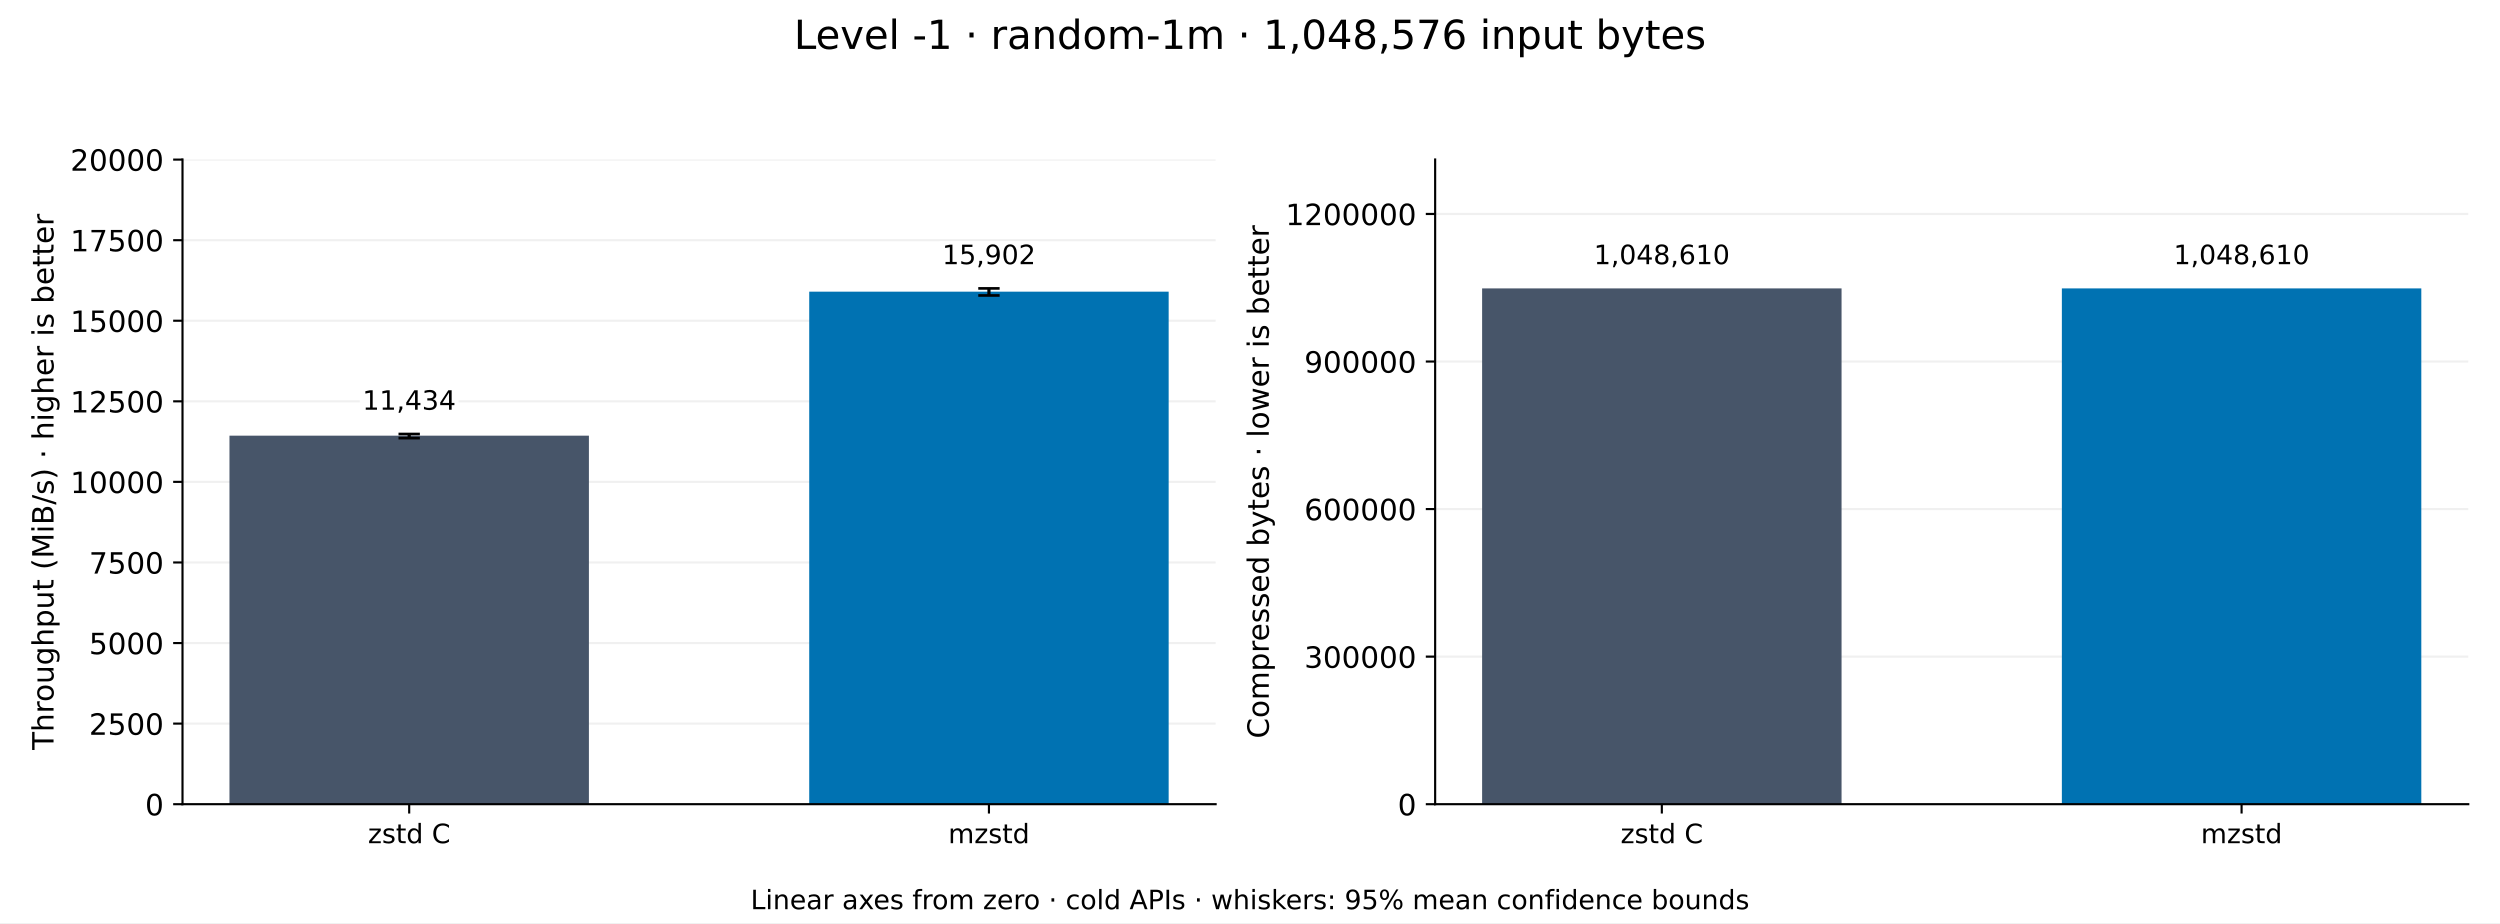
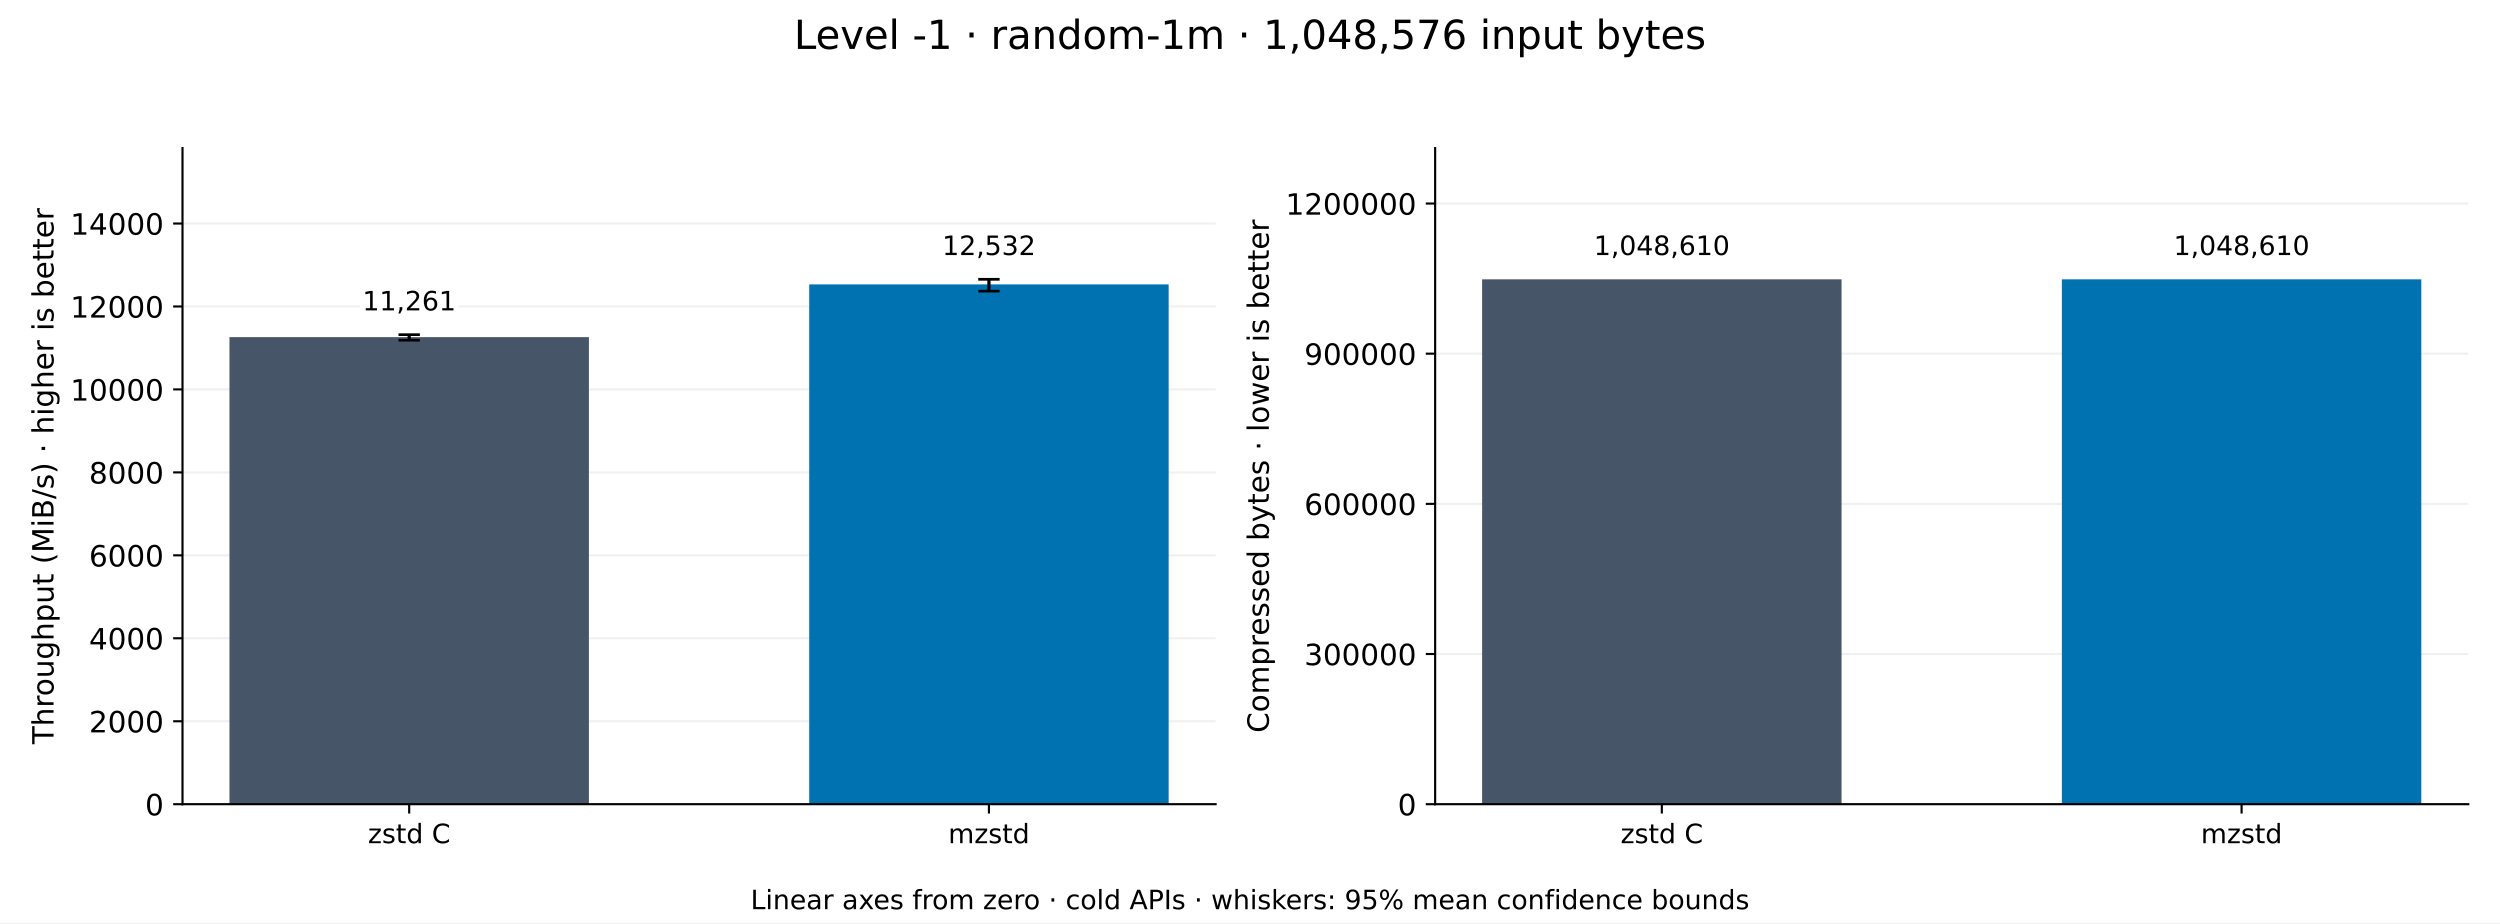
<svg xmlns="http://www.w3.org/2000/svg" xmlns:xlink="http://www.w3.org/1999/xlink" width="936pt" height="345.6pt" viewBox="0 0 936 345.6" version="1.1">
  <defs>
    <style type="text/css">*{stroke-linejoin: round; stroke-linecap: butt}</style>
  </defs>
  <g id="figure_1">
    <g id="patch_1">
      <path d="M 0 345.6 L 936 345.6 L 936 0 L 0 0 z " style="fill: #ffffff" />
    </g>
    <g id="axes_1">
      <g id="patch_2">
-         <path d="M 68.33 301.088 L 455.13 301.088 L 455.13 59.712 L 68.33 59.712 z " style="fill: #ffffff" />
+         <path d="M 68.33 301.088 L 455.13 301.088 L 455.13 55.44 L 68.33 55.44 z " style="fill: #ffffff" />
      </g>
      <g id="matplotlib.axis_1">
        <g id="xtick_1">
          <g id="line2d_1">
            <defs>
              <path id="mcbfd24ea1b" d="M 0 0 L 0 3.5 " style="stroke: #000000; stroke-width: 0.8" />
            </defs>
            <g>
              <use xlink:href="#mcbfd24ea1b" x="153.2" y="301.088" style="stroke: #000000; stroke-width: 0.8" />
            </g>
          </g>
          <g id="text_1">
            <text style="font-size: 10px; font-family: 'DejaVu Sans', 'Bitstream Vera Sans', 'Computer Modern Sans Serif', 'Lucida Grande', 'Verdana', 'Geneva', 'Lucid', 'Arial', 'Helvetica', 'Avant Garde', sans-serif; text-anchor: middle" x="153.2" y="315.686" transform="rotate(-0 153.2003 315.6864)">zstd C</text>
          </g>
        </g>
        <g id="xtick_2">
          <g id="line2d_2">
            <g>
              <use xlink:href="#mcbfd24ea1b" x="370.26" y="301.088" style="stroke: #000000; stroke-width: 0.8" />
            </g>
          </g>
          <g id="text_2">
            <text style="font-size: 10px; font-family: 'DejaVu Sans', 'Bitstream Vera Sans', 'Computer Modern Sans Serif', 'Lucida Grande', 'Verdana', 'Geneva', 'Lucid', 'Arial', 'Helvetica', 'Avant Garde', sans-serif; text-anchor: middle" x="370.26" y="315.686" transform="rotate(-0 370.2597 315.6864)">mzstd</text>
          </g>
        </g>
      </g>
      <g id="matplotlib.axis_2">
        <g id="ytick_1">
          <g id="line2d_3">
-             <path d="M 68.33 301.088 L 455.13 301.088 " clip-path="url(#pc6123811b3)" style="fill: none; stroke: #b0b0b0; stroke-opacity: 0.18; stroke-width: 0.8; stroke-linecap: square" />
+             <path d="M 68.33 301.088 L 455.13 301.088 " clip-path="url(#p31818db50f)" style="fill: none; stroke: #b0b0b0; stroke-opacity: 0.18; stroke-width: 0.8; stroke-linecap: square" />
          </g>
          <g id="line2d_4">
            <defs>
              <path id="m862e928616" d="M 0 0 L -3.5 0 " style="stroke: #000000; stroke-width: 0.8" />
            </defs>
            <g>
              <use xlink:href="#m862e928616" x="68.33" y="301.088" style="stroke: #000000; stroke-width: 0.8" />
            </g>
          </g>
          <g id="text_3">
            <text style="font-size: 11px; font-family: 'DejaVu Sans', 'Bitstream Vera Sans', 'Computer Modern Sans Serif', 'Lucida Grande', 'Verdana', 'Geneva', 'Lucid', 'Arial', 'Helvetica', 'Avant Garde', sans-serif; text-anchor: end" x="61.33" y="305.267" transform="rotate(-0 61.33 305.2671)">0</text>
          </g>
        </g>
        <g id="ytick_2">
          <g id="line2d_5">
-             <path d="M 68.33 270.921 L 455.13 270.921 " clip-path="url(#pc6123811b3)" style="fill: none; stroke: #b0b0b0; stroke-opacity: 0.18; stroke-width: 0.8; stroke-linecap: square" />
+             <path d="M 68.33 270.031 L 455.13 270.031 " clip-path="url(#p31818db50f)" style="fill: none; stroke: #b0b0b0; stroke-opacity: 0.18; stroke-width: 0.8; stroke-linecap: square" />
          </g>
          <g id="line2d_6">
            <g>
-               <use xlink:href="#m862e928616" x="68.33" y="270.921" style="stroke: #000000; stroke-width: 0.8" />
+               <use xlink:href="#m862e928616" x="68.33" y="270.031" style="stroke: #000000; stroke-width: 0.8" />
            </g>
          </g>
          <g id="text_4">
-             <text style="font-size: 11px; font-family: 'DejaVu Sans', 'Bitstream Vera Sans', 'Computer Modern Sans Serif', 'Lucida Grande', 'Verdana', 'Geneva', 'Lucid', 'Arial', 'Helvetica', 'Avant Garde', sans-serif; text-anchor: end" x="61.33" y="275.101" transform="rotate(-0 61.33 275.1006)">2500</text>
+             <text style="font-size: 11px; font-family: 'DejaVu Sans', 'Bitstream Vera Sans', 'Computer Modern Sans Serif', 'Lucida Grande', 'Verdana', 'Geneva', 'Lucid', 'Arial', 'Helvetica', 'Avant Garde', sans-serif; text-anchor: end" x="61.33" y="274.21" transform="rotate(-0 61.33 274.2096)">2000</text>
          </g>
        </g>
        <g id="ytick_3">
          <g id="line2d_7">
-             <path d="M 68.33 240.755 L 455.13 240.755 " clip-path="url(#pc6123811b3)" style="fill: none; stroke: #b0b0b0; stroke-opacity: 0.18; stroke-width: 0.8; stroke-linecap: square" />
+             <path d="M 68.33 238.973 L 455.13 238.973 " clip-path="url(#p31818db50f)" style="fill: none; stroke: #b0b0b0; stroke-opacity: 0.18; stroke-width: 0.8; stroke-linecap: square" />
          </g>
          <g id="line2d_8">
            <g>
-               <use xlink:href="#m862e928616" x="68.33" y="240.755" style="stroke: #000000; stroke-width: 0.8" />
+               <use xlink:href="#m862e928616" x="68.33" y="238.973" style="stroke: #000000; stroke-width: 0.8" />
            </g>
          </g>
          <g id="text_5">
-             <text style="font-size: 11px; font-family: 'DejaVu Sans', 'Bitstream Vera Sans', 'Computer Modern Sans Serif', 'Lucida Grande', 'Verdana', 'Geneva', 'Lucid', 'Arial', 'Helvetica', 'Avant Garde', sans-serif; text-anchor: end" x="61.33" y="244.934" transform="rotate(-0 61.33 244.934)">5000</text>
+             <text style="font-size: 11px; font-family: 'DejaVu Sans', 'Bitstream Vera Sans', 'Computer Modern Sans Serif', 'Lucida Grande', 'Verdana', 'Geneva', 'Lucid', 'Arial', 'Helvetica', 'Avant Garde', sans-serif; text-anchor: end" x="61.33" y="243.152" transform="rotate(-0 61.33 243.1522)">4000</text>
          </g>
        </g>
        <g id="ytick_4">
          <g id="line2d_9">
-             <path d="M 68.33 210.588 L 455.13 210.588 " clip-path="url(#pc6123811b3)" style="fill: none; stroke: #b0b0b0; stroke-opacity: 0.18; stroke-width: 0.8; stroke-linecap: square" />
+             <path d="M 68.33 207.916 L 455.13 207.916 " clip-path="url(#p31818db50f)" style="fill: none; stroke: #b0b0b0; stroke-opacity: 0.18; stroke-width: 0.8; stroke-linecap: square" />
          </g>
          <g id="line2d_10">
            <g>
-               <use xlink:href="#m862e928616" x="68.33" y="210.588" style="stroke: #000000; stroke-width: 0.8" />
+               <use xlink:href="#m862e928616" x="68.33" y="207.916" style="stroke: #000000; stroke-width: 0.8" />
            </g>
          </g>
          <g id="text_6">
-             <text style="font-size: 11px; font-family: 'DejaVu Sans', 'Bitstream Vera Sans', 'Computer Modern Sans Serif', 'Lucida Grande', 'Verdana', 'Geneva', 'Lucid', 'Arial', 'Helvetica', 'Avant Garde', sans-serif; text-anchor: end" x="61.33" y="214.767" transform="rotate(-0 61.33 214.7675)">7500</text>
+             <text style="font-size: 11px; font-family: 'DejaVu Sans', 'Bitstream Vera Sans', 'Computer Modern Sans Serif', 'Lucida Grande', 'Verdana', 'Geneva', 'Lucid', 'Arial', 'Helvetica', 'Avant Garde', sans-serif; text-anchor: end" x="61.33" y="212.095" transform="rotate(-0 61.33 212.0947)">6000</text>
          </g>
        </g>
        <g id="ytick_5">
          <g id="line2d_11">
-             <path d="M 68.33 180.422 L 455.13 180.422 " clip-path="url(#pc6123811b3)" style="fill: none; stroke: #b0b0b0; stroke-opacity: 0.18; stroke-width: 0.8; stroke-linecap: square" />
+             <path d="M 68.33 176.858 L 455.13 176.858 " clip-path="url(#p31818db50f)" style="fill: none; stroke: #b0b0b0; stroke-opacity: 0.18; stroke-width: 0.8; stroke-linecap: square" />
          </g>
          <g id="line2d_12">
            <g>
-               <use xlink:href="#m862e928616" x="68.33" y="180.422" style="stroke: #000000; stroke-width: 0.8" />
+               <use xlink:href="#m862e928616" x="68.33" y="176.858" style="stroke: #000000; stroke-width: 0.8" />
            </g>
          </g>
          <g id="text_7">
-             <text style="font-size: 11px; font-family: 'DejaVu Sans', 'Bitstream Vera Sans', 'Computer Modern Sans Serif', 'Lucida Grande', 'Verdana', 'Geneva', 'Lucid', 'Arial', 'Helvetica', 'Avant Garde', sans-serif; text-anchor: end" x="61.33" y="184.601" transform="rotate(-0 61.33 184.6009)">10000</text>
+             <text style="font-size: 11px; font-family: 'DejaVu Sans', 'Bitstream Vera Sans', 'Computer Modern Sans Serif', 'Lucida Grande', 'Verdana', 'Geneva', 'Lucid', 'Arial', 'Helvetica', 'Avant Garde', sans-serif; text-anchor: end" x="61.33" y="181.037" transform="rotate(-0 61.33 181.0372)">8000</text>
          </g>
        </g>
        <g id="ytick_6">
          <g id="line2d_13">
-             <path d="M 68.33 150.255 L 455.13 150.255 " clip-path="url(#pc6123811b3)" style="fill: none; stroke: #b0b0b0; stroke-opacity: 0.18; stroke-width: 0.8; stroke-linecap: square" />
+             <path d="M 68.33 145.801 L 455.13 145.801 " clip-path="url(#p31818db50f)" style="fill: none; stroke: #b0b0b0; stroke-opacity: 0.18; stroke-width: 0.8; stroke-linecap: square" />
          </g>
          <g id="line2d_14">
            <g>
-               <use xlink:href="#m862e928616" x="68.33" y="150.255" style="stroke: #000000; stroke-width: 0.8" />
+               <use xlink:href="#m862e928616" x="68.33" y="145.801" style="stroke: #000000; stroke-width: 0.8" />
            </g>
          </g>
          <g id="text_8">
-             <text style="font-size: 11px; font-family: 'DejaVu Sans', 'Bitstream Vera Sans', 'Computer Modern Sans Serif', 'Lucida Grande', 'Verdana', 'Geneva', 'Lucid', 'Arial', 'Helvetica', 'Avant Garde', sans-serif; text-anchor: end" x="61.33" y="154.434" transform="rotate(-0 61.33 154.4344)">12500</text>
+             <text style="font-size: 11px; font-family: 'DejaVu Sans', 'Bitstream Vera Sans', 'Computer Modern Sans Serif', 'Lucida Grande', 'Verdana', 'Geneva', 'Lucid', 'Arial', 'Helvetica', 'Avant Garde', sans-serif; text-anchor: end" x="61.33" y="149.98" transform="rotate(-0 61.33 149.9797)">10000</text>
          </g>
        </g>
        <g id="ytick_7">
          <g id="line2d_15">
-             <path d="M 68.33 120.089 L 455.13 120.089 " clip-path="url(#pc6123811b3)" style="fill: none; stroke: #b0b0b0; stroke-opacity: 0.18; stroke-width: 0.8; stroke-linecap: square" />
+             <path d="M 68.33 114.743 L 455.13 114.743 " clip-path="url(#p31818db50f)" style="fill: none; stroke: #b0b0b0; stroke-opacity: 0.18; stroke-width: 0.8; stroke-linecap: square" />
          </g>
          <g id="line2d_16">
            <g>
-               <use xlink:href="#m862e928616" x="68.33" y="120.089" style="stroke: #000000; stroke-width: 0.8" />
+               <use xlink:href="#m862e928616" x="68.33" y="114.743" style="stroke: #000000; stroke-width: 0.8" />
            </g>
          </g>
          <g id="text_9">
-             <text style="font-size: 11px; font-family: 'DejaVu Sans', 'Bitstream Vera Sans', 'Computer Modern Sans Serif', 'Lucida Grande', 'Verdana', 'Geneva', 'Lucid', 'Arial', 'Helvetica', 'Avant Garde', sans-serif; text-anchor: end" x="61.33" y="124.268" transform="rotate(-0 61.33 124.2678)">15000</text>
+             <text style="font-size: 11px; font-family: 'DejaVu Sans', 'Bitstream Vera Sans', 'Computer Modern Sans Serif', 'Lucida Grande', 'Verdana', 'Geneva', 'Lucid', 'Arial', 'Helvetica', 'Avant Garde', sans-serif; text-anchor: end" x="61.33" y="118.922" transform="rotate(-0 61.33 118.9222)">12000</text>
          </g>
        </g>
        <g id="ytick_8">
          <g id="line2d_17">
-             <path d="M 68.33 89.922 L 455.13 89.922 " clip-path="url(#pc6123811b3)" style="fill: none; stroke: #b0b0b0; stroke-opacity: 0.18; stroke-width: 0.8; stroke-linecap: square" />
+             <path d="M 68.33 83.686 L 455.13 83.686 " clip-path="url(#p31818db50f)" style="fill: none; stroke: #b0b0b0; stroke-opacity: 0.18; stroke-width: 0.8; stroke-linecap: square" />
          </g>
          <g id="line2d_18">
            <g>
-               <use xlink:href="#m862e928616" x="68.33" y="89.922" style="stroke: #000000; stroke-width: 0.8" />
+               <use xlink:href="#m862e928616" x="68.33" y="83.686" style="stroke: #000000; stroke-width: 0.8" />
            </g>
          </g>
          <g id="text_10">
-             <text style="font-size: 11px; font-family: 'DejaVu Sans', 'Bitstream Vera Sans', 'Computer Modern Sans Serif', 'Lucida Grande', 'Verdana', 'Geneva', 'Lucid', 'Arial', 'Helvetica', 'Avant Garde', sans-serif; text-anchor: end" x="61.33" y="94.101" transform="rotate(-0 61.33 94.10124)">17500</text>
-           </g>
-         </g>
-         <g id="ytick_9">
-           <g id="line2d_19">
-             <path d="M 68.33 59.756 L 455.13 59.756 " clip-path="url(#pc6123811b3)" style="fill: none; stroke: #b0b0b0; stroke-opacity: 0.18; stroke-width: 0.8; stroke-linecap: square" />
-           </g>
-           <g id="line2d_20">
-             <g>
-               <use xlink:href="#m862e928616" x="68.33" y="59.756" style="stroke: #000000; stroke-width: 0.8" />
-             </g>
-           </g>
-           <g id="text_11">
-             <text style="font-size: 11px; font-family: 'DejaVu Sans', 'Bitstream Vera Sans', 'Computer Modern Sans Serif', 'Lucida Grande', 'Verdana', 'Geneva', 'Lucid', 'Arial', 'Helvetica', 'Avant Garde', sans-serif; text-anchor: end" x="61.33" y="63.935" transform="rotate(-0 61.33 63.93468)">20000</text>
-           </g>
-         </g>
-         <g id="text_12">
-           <text style="font-size: 11px; font-family: 'DejaVu Sans', 'Bitstream Vera Sans', 'Computer Modern Sans Serif', 'Lucida Grande', 'Verdana', 'Geneva', 'Lucid', 'Arial', 'Helvetica', 'Avant Garde', sans-serif; text-anchor: middle" x="20.049" y="180.4" transform="rotate(-90 20.04859 180.4)">Throughput (MiB/s) · higher is better</text>
+             <text style="font-size: 11px; font-family: 'DejaVu Sans', 'Bitstream Vera Sans', 'Computer Modern Sans Serif', 'Lucida Grande', 'Verdana', 'Geneva', 'Lucid', 'Arial', 'Helvetica', 'Avant Garde', sans-serif; text-anchor: end" x="61.33" y="87.865" transform="rotate(-0 61.33 87.8647)">14000</text>
+           </g>
+         </g>
+         <g id="text_11">
+           <text style="font-size: 11px; font-family: 'DejaVu Sans', 'Bitstream Vera Sans', 'Computer Modern Sans Serif', 'Lucida Grande', 'Verdana', 'Geneva', 'Lucid', 'Arial', 'Helvetica', 'Avant Garde', sans-serif; text-anchor: middle" x="20.049" y="178.264" transform="rotate(-90 20.04859 178.264)">Throughput (MiB/s) · higher is better</text>
        </g>
      </g>
      <g id="patch_3">
-         <path d="M 85.912 301.088 L 220.489 301.088 L 220.489 163.115 L 85.912 163.115 z " clip-path="url(#pc6123811b3)" style="fill: #475569" />
+         <path d="M 85.912 301.088 L 220.489 301.088 L 220.489 126.211 L 85.912 126.211 z " clip-path="url(#p31818db50f)" style="fill: #475569" />
      </g>
      <g id="patch_4">
-         <path d="M 302.971 301.088 L 437.548 301.088 L 437.548 109.207 L 302.971 109.207 z " clip-path="url(#pc6123811b3)" style="fill: #0072b2" />
+         <path d="M 302.971 301.088 L 437.548 301.088 L 437.548 106.489 L 302.971 106.489 z " clip-path="url(#p31818db50f)" style="fill: #0072b2" />
      </g>
      <g id="LineCollection_1">
-         <path d="M 153.2 164.037 L 153.2 162.488 " clip-path="url(#pc6123811b3)" style="fill: none; stroke: #000000; stroke-width: 1.2" />
-         <path d="M 370.26 110.615 L 370.26 107.987 " clip-path="url(#pc6123811b3)" style="fill: none; stroke: #000000; stroke-width: 1.2" />
-       </g>
-       <g id="line2d_21">
+         <path d="M 153.2 127.366 L 153.2 125.305 " clip-path="url(#p31818db50f)" style="fill: none; stroke: #000000; stroke-width: 1.2" />
+         <path d="M 370.26 109.005 L 370.26 104.57 " clip-path="url(#p31818db50f)" style="fill: none; stroke: #000000; stroke-width: 1.2" />
+       </g>
+       <g id="line2d_19">
        <defs>
          <path id="mf7f69e77f0" d="M 4 0 L -4 -0 " style="stroke: #000000" />
        </defs>
-         <g clip-path="url(#pc6123811b3)">
-           <use xlink:href="#mf7f69e77f0" x="153.2" y="164.037" style="fill: #1f77b4; stroke: #000000" />
-           <use xlink:href="#mf7f69e77f0" x="370.26" y="110.615" style="fill: #1f77b4; stroke: #000000" />
-         </g>
-       </g>
-       <g id="line2d_22">
-         <g clip-path="url(#pc6123811b3)">
-           <use xlink:href="#mf7f69e77f0" x="153.2" y="162.488" style="fill: #1f77b4; stroke: #000000" />
-           <use xlink:href="#mf7f69e77f0" x="370.26" y="107.987" style="fill: #1f77b4; stroke: #000000" />
+         <g clip-path="url(#p31818db50f)">
+           <use xlink:href="#mf7f69e77f0" x="153.2" y="127.366" style="fill: #1f77b4; stroke: #000000" />
+           <use xlink:href="#mf7f69e77f0" x="370.26" y="109.005" style="fill: #1f77b4; stroke: #000000" />
+         </g>
+       </g>
+       <g id="line2d_20">
+         <g clip-path="url(#p31818db50f)">
+           <use xlink:href="#mf7f69e77f0" x="153.2" y="125.305" style="fill: #1f77b4; stroke: #000000" />
+           <use xlink:href="#mf7f69e77f0" x="370.26" y="104.57" style="fill: #1f77b4; stroke: #000000" />
        </g>
      </g>
      <g id="patch_5">
-         <path d="M 68.33 301.088 L 68.33 59.712 " style="fill: none; stroke: #000000; stroke-width: 0.8; stroke-linejoin: miter; stroke-linecap: square" />
+         <path d="M 68.33 301.088 L 68.33 55.44 " style="fill: none; stroke: #000000; stroke-width: 0.8; stroke-linejoin: miter; stroke-linecap: square" />
      </g>
      <g id="patch_6">
        <path d="M 68.33 301.088 L 455.13 301.088 " style="fill: none; stroke: #000000; stroke-width: 0.8; stroke-linejoin: miter; stroke-linecap: square" />
      </g>
+       <g id="text_12">
+         <g id="patch_7">
+           <path d="M 134.705 119.305 L 171.696 119.305 L 171.696 107.626 L 134.705 107.626 z " style="fill: #ffffff; opacity: 0.9" />
+         </g>
+         <text style="font-size: 10px; font-family: 'DejaVu Sans', 'Bitstream Vera Sans', 'Computer Modern Sans Serif', 'Lucida Grande', 'Verdana', 'Geneva', 'Lucid', 'Arial', 'Helvetica', 'Avant Garde', sans-serif; text-anchor: middle" x="153.2" y="116.225" transform="rotate(-0 153.2003 116.2249)">11,261</text>
+       </g>
      <g id="text_13">
-         <g id="patch_7">
-           <path d="M 134.705 156.488 L 171.696 156.488 L 171.696 144.81 L 134.705 144.81 z " style="fill: #ffffff; opacity: 0.9" />
-         </g>
-         <text style="font-size: 10px; font-family: 'DejaVu Sans', 'Bitstream Vera Sans', 'Computer Modern Sans Serif', 'Lucida Grande', 'Verdana', 'Geneva', 'Lucid', 'Arial', 'Helvetica', 'Avant Garde', sans-serif; text-anchor: middle" x="153.2" y="153.409" transform="rotate(-0 153.2003 153.4088)">11,434</text>
-       </g>
-       <g id="text_14">
        <g id="patch_8">
-           <path d="M 351.764 101.987 L 388.755 101.987 L 388.755 90.309 L 351.764 90.309 z " style="fill: #ffffff; opacity: 0.9" />
-         </g>
-         <text style="font-size: 10px; font-family: 'DejaVu Sans', 'Bitstream Vera Sans', 'Computer Modern Sans Serif', 'Lucida Grande', 'Verdana', 'Geneva', 'Lucid', 'Arial', 'Helvetica', 'Avant Garde', sans-serif; text-anchor: middle" x="370.26" y="98.908" transform="rotate(-0 370.2597 98.9075)">15,902</text>
+           <path d="M 351.764 98.57 L 388.755 98.57 L 388.755 86.891 L 351.764 86.891 z " style="fill: #ffffff; opacity: 0.9" />
+         </g>
+         <text style="font-size: 10px; font-family: 'DejaVu Sans', 'Bitstream Vera Sans', 'Computer Modern Sans Serif', 'Lucida Grande', 'Verdana', 'Geneva', 'Lucid', 'Arial', 'Helvetica', 'Avant Garde', sans-serif; text-anchor: middle" x="370.26" y="95.49" transform="rotate(-0 370.2597 95.48991)">12,532</text>
      </g>
    </g>
    <g id="axes_2">
      <g id="patch_9">
-         <path d="M 537.32 301.088 L 924.12 301.088 L 924.12 59.712 L 537.32 59.712 z " style="fill: #ffffff" />
+         <path d="M 537.32 301.088 L 924.12 301.088 L 924.12 55.44 L 537.32 55.44 z " style="fill: #ffffff" />
      </g>
      <g id="matplotlib.axis_3">
        <g id="xtick_3">
+           <g id="line2d_21">
+             <g>
+               <use xlink:href="#mcbfd24ea1b" x="622.19" y="301.088" style="stroke: #000000; stroke-width: 0.8" />
+             </g>
+           </g>
+           <g id="text_14">
+             <text style="font-size: 10px; font-family: 'DejaVu Sans', 'Bitstream Vera Sans', 'Computer Modern Sans Serif', 'Lucida Grande', 'Verdana', 'Geneva', 'Lucid', 'Arial', 'Helvetica', 'Avant Garde', sans-serif; text-anchor: middle" x="622.19" y="315.686" transform="rotate(-0 622.1903 315.6864)">zstd C</text>
+           </g>
+         </g>
+         <g id="xtick_4">
+           <g id="line2d_22">
+             <g>
+               <use xlink:href="#mcbfd24ea1b" x="839.25" y="301.088" style="stroke: #000000; stroke-width: 0.8" />
+             </g>
+           </g>
+           <g id="text_15">
+             <text style="font-size: 10px; font-family: 'DejaVu Sans', 'Bitstream Vera Sans', 'Computer Modern Sans Serif', 'Lucida Grande', 'Verdana', 'Geneva', 'Lucid', 'Arial', 'Helvetica', 'Avant Garde', sans-serif; text-anchor: middle" x="839.25" y="315.686" transform="rotate(-0 839.2497 315.6864)">mzstd</text>
+           </g>
+         </g>
+       </g>
+       <g id="matplotlib.axis_4">
+         <g id="ytick_9">
          <g id="line2d_23">
-             <g>
-               <use xlink:href="#mcbfd24ea1b" x="622.19" y="301.088" style="stroke: #000000; stroke-width: 0.8" />
-             </g>
-           </g>
-           <g id="text_15">
-             <text style="font-size: 10px; font-family: 'DejaVu Sans', 'Bitstream Vera Sans', 'Computer Modern Sans Serif', 'Lucida Grande', 'Verdana', 'Geneva', 'Lucid', 'Arial', 'Helvetica', 'Avant Garde', sans-serif; text-anchor: middle" x="622.19" y="315.686" transform="rotate(-0 622.1903 315.6864)">zstd C</text>
-           </g>
-         </g>
-         <g id="xtick_4">
+             <path d="M 537.32 301.088 L 924.12 301.088 " clip-path="url(#p994b3a2b1e)" style="fill: none; stroke: #b0b0b0; stroke-opacity: 0.18; stroke-width: 0.8; stroke-linecap: square" />
+           </g>
          <g id="line2d_24">
            <g>
-               <use xlink:href="#mcbfd24ea1b" x="839.25" y="301.088" style="stroke: #000000; stroke-width: 0.8" />
+               <use xlink:href="#m862e928616" x="537.32" y="301.088" style="stroke: #000000; stroke-width: 0.8" />
            </g>
          </g>
          <g id="text_16">
-             <text style="font-size: 10px; font-family: 'DejaVu Sans', 'Bitstream Vera Sans', 'Computer Modern Sans Serif', 'Lucida Grande', 'Verdana', 'Geneva', 'Lucid', 'Arial', 'Helvetica', 'Avant Garde', sans-serif; text-anchor: middle" x="839.25" y="315.686" transform="rotate(-0 839.2497 315.6864)">mzstd</text>
-           </g>
-         </g>
-       </g>
-       <g id="matplotlib.axis_4">
+             <text style="font-size: 11px; font-family: 'DejaVu Sans', 'Bitstream Vera Sans', 'Computer Modern Sans Serif', 'Lucida Grande', 'Verdana', 'Geneva', 'Lucid', 'Arial', 'Helvetica', 'Avant Garde', sans-serif; text-anchor: end" x="530.32" y="305.267" transform="rotate(-0 530.32 305.2671)">0</text>
+           </g>
+         </g>
        <g id="ytick_10">
          <g id="line2d_25">
-             <path d="M 537.32 301.088 L 924.12 301.088 " clip-path="url(#pbc2bead62f)" style="fill: none; stroke: #b0b0b0; stroke-opacity: 0.18; stroke-width: 0.8; stroke-linecap: square" />
+             <path d="M 537.32 244.865 L 924.12 244.865 " clip-path="url(#p994b3a2b1e)" style="fill: none; stroke: #b0b0b0; stroke-opacity: 0.18; stroke-width: 0.8; stroke-linecap: square" />
          </g>
          <g id="line2d_26">
            <g>
-               <use xlink:href="#m862e928616" x="537.32" y="301.088" style="stroke: #000000; stroke-width: 0.8" />
+               <use xlink:href="#m862e928616" x="537.32" y="244.865" style="stroke: #000000; stroke-width: 0.8" />
            </g>
          </g>
          <g id="text_17">
-             <text style="font-size: 11px; font-family: 'DejaVu Sans', 'Bitstream Vera Sans', 'Computer Modern Sans Serif', 'Lucida Grande', 'Verdana', 'Geneva', 'Lucid', 'Arial', 'Helvetica', 'Avant Garde', sans-serif; text-anchor: end" x="530.32" y="305.267" transform="rotate(-0 530.32 305.2671)">0</text>
+             <text style="font-size: 11px; font-family: 'DejaVu Sans', 'Bitstream Vera Sans', 'Computer Modern Sans Serif', 'Lucida Grande', 'Verdana', 'Geneva', 'Lucid', 'Arial', 'Helvetica', 'Avant Garde', sans-serif; text-anchor: end" x="530.32" y="249.045" transform="rotate(-0 530.32 249.0446)">300000</text>
          </g>
        </g>
        <g id="ytick_11">
          <g id="line2d_27">
-             <path d="M 537.32 245.843 L 924.12 245.843 " clip-path="url(#pbc2bead62f)" style="fill: none; stroke: #b0b0b0; stroke-opacity: 0.18; stroke-width: 0.8; stroke-linecap: square" />
+             <path d="M 537.32 188.643 L 924.12 188.643 " clip-path="url(#p994b3a2b1e)" style="fill: none; stroke: #b0b0b0; stroke-opacity: 0.18; stroke-width: 0.8; stroke-linecap: square" />
          </g>
          <g id="line2d_28">
            <g>
-               <use xlink:href="#m862e928616" x="537.32" y="245.843" style="stroke: #000000; stroke-width: 0.8" />
+               <use xlink:href="#m862e928616" x="537.32" y="188.643" style="stroke: #000000; stroke-width: 0.8" />
            </g>
          </g>
          <g id="text_18">
-             <text style="font-size: 11px; font-family: 'DejaVu Sans', 'Bitstream Vera Sans', 'Computer Modern Sans Serif', 'Lucida Grande', 'Verdana', 'Geneva', 'Lucid', 'Arial', 'Helvetica', 'Avant Garde', sans-serif; text-anchor: end" x="530.32" y="250.022" transform="rotate(-0 530.32 250.0223)">300000</text>
+             <text style="font-size: 11px; font-family: 'DejaVu Sans', 'Bitstream Vera Sans', 'Computer Modern Sans Serif', 'Lucida Grande', 'Verdana', 'Geneva', 'Lucid', 'Arial', 'Helvetica', 'Avant Garde', sans-serif; text-anchor: end" x="530.32" y="192.822" transform="rotate(-0 530.32 192.8221)">600000</text>
          </g>
        </g>
        <g id="ytick_12">
          <g id="line2d_29">
-             <path d="M 537.32 190.598 L 924.12 190.598 " clip-path="url(#pbc2bead62f)" style="fill: none; stroke: #b0b0b0; stroke-opacity: 0.18; stroke-width: 0.8; stroke-linecap: square" />
+             <path d="M 537.32 132.42 L 924.12 132.42 " clip-path="url(#p994b3a2b1e)" style="fill: none; stroke: #b0b0b0; stroke-opacity: 0.18; stroke-width: 0.8; stroke-linecap: square" />
          </g>
          <g id="line2d_30">
            <g>
-               <use xlink:href="#m862e928616" x="537.32" y="190.598" style="stroke: #000000; stroke-width: 0.8" />
+               <use xlink:href="#m862e928616" x="537.32" y="132.42" style="stroke: #000000; stroke-width: 0.8" />
            </g>
          </g>
          <g id="text_19">
-             <text style="font-size: 11px; font-family: 'DejaVu Sans', 'Bitstream Vera Sans', 'Computer Modern Sans Serif', 'Lucida Grande', 'Verdana', 'Geneva', 'Lucid', 'Arial', 'Helvetica', 'Avant Garde', sans-serif; text-anchor: end" x="530.32" y="194.778" transform="rotate(-0 530.32 194.7776)">600000</text>
+             <text style="font-size: 11px; font-family: 'DejaVu Sans', 'Bitstream Vera Sans', 'Computer Modern Sans Serif', 'Lucida Grande', 'Verdana', 'Geneva', 'Lucid', 'Arial', 'Helvetica', 'Avant Garde', sans-serif; text-anchor: end" x="530.32" y="136.6" transform="rotate(-0 530.32 136.5995)">900000</text>
          </g>
        </g>
        <g id="ytick_13">
          <g id="line2d_31">
-             <path d="M 537.32 135.354 L 924.12 135.354 " clip-path="url(#pbc2bead62f)" style="fill: none; stroke: #b0b0b0; stroke-opacity: 0.18; stroke-width: 0.8; stroke-linecap: square" />
+             <path d="M 537.32 76.198 L 924.12 76.198 " clip-path="url(#p994b3a2b1e)" style="fill: none; stroke: #b0b0b0; stroke-opacity: 0.18; stroke-width: 0.8; stroke-linecap: square" />
          </g>
          <g id="line2d_32">
            <g>
-               <use xlink:href="#m862e928616" x="537.32" y="135.354" style="stroke: #000000; stroke-width: 0.8" />
+               <use xlink:href="#m862e928616" x="537.32" y="76.198" style="stroke: #000000; stroke-width: 0.8" />
            </g>
          </g>
          <g id="text_20">
-             <text style="font-size: 11px; font-family: 'DejaVu Sans', 'Bitstream Vera Sans', 'Computer Modern Sans Serif', 'Lucida Grande', 'Verdana', 'Geneva', 'Lucid', 'Arial', 'Helvetica', 'Avant Garde', sans-serif; text-anchor: end" x="530.32" y="139.533" transform="rotate(-0 530.32 139.5328)">900000</text>
-           </g>
-         </g>
-         <g id="ytick_14">
-           <g id="line2d_33">
-             <path d="M 537.32 80.109 L 924.12 80.109 " clip-path="url(#pbc2bead62f)" style="fill: none; stroke: #b0b0b0; stroke-opacity: 0.18; stroke-width: 0.8; stroke-linecap: square" />
-           </g>
-           <g id="line2d_34">
-             <g>
-               <use xlink:href="#m862e928616" x="537.32" y="80.109" style="stroke: #000000; stroke-width: 0.8" />
-             </g>
-           </g>
-           <g id="text_21">
-             <text style="font-size: 11px; font-family: 'DejaVu Sans', 'Bitstream Vera Sans', 'Computer Modern Sans Serif', 'Lucida Grande', 'Verdana', 'Geneva', 'Lucid', 'Arial', 'Helvetica', 'Avant Garde', sans-serif; text-anchor: end" x="530.32" y="84.288" transform="rotate(-0 530.32 84.28797)">1200000</text>
-           </g>
-         </g>
-         <g id="text_22">
-           <text style="font-size: 11px; font-family: 'DejaVu Sans', 'Bitstream Vera Sans', 'Computer Modern Sans Serif', 'Lucida Grande', 'Verdana', 'Geneva', 'Lucid', 'Arial', 'Helvetica', 'Avant Garde', sans-serif; text-anchor: middle" x="475.041" y="180.4" transform="rotate(-90 475.0411 180.4)">Compressed bytes · lower is better</text>
+             <text style="font-size: 11px; font-family: 'DejaVu Sans', 'Bitstream Vera Sans', 'Computer Modern Sans Serif', 'Lucida Grande', 'Verdana', 'Geneva', 'Lucid', 'Arial', 'Helvetica', 'Avant Garde', sans-serif; text-anchor: end" x="530.32" y="80.377" transform="rotate(-0 530.32 80.37697)">1200000</text>
+           </g>
+         </g>
+         <g id="text_21">
+           <text style="font-size: 11px; font-family: 'DejaVu Sans', 'Bitstream Vera Sans', 'Computer Modern Sans Serif', 'Lucida Grande', 'Verdana', 'Geneva', 'Lucid', 'Arial', 'Helvetica', 'Avant Garde', sans-serif; text-anchor: middle" x="475.041" y="178.264" transform="rotate(-90 475.0411 178.264)">Compressed bytes · lower is better</text>
        </g>
      </g>
      <g id="patch_10">
-         <path d="M 554.902 301.088 L 689.479 301.088 L 689.479 107.987 L 554.902 107.987 z " clip-path="url(#pbc2bead62f)" style="fill: #475569" />
+         <path d="M 554.902 301.088 L 689.479 301.088 L 689.479 104.57 L 554.902 104.57 z " clip-path="url(#p994b3a2b1e)" style="fill: #475569" />
      </g>
      <g id="patch_11">
-         <path d="M 771.961 301.088 L 906.538 301.088 L 906.538 107.987 L 771.961 107.987 z " clip-path="url(#pbc2bead62f)" style="fill: #0072b2" />
+         <path d="M 771.961 301.088 L 906.538 301.088 L 906.538 104.57 L 771.961 104.57 z " clip-path="url(#p994b3a2b1e)" style="fill: #0072b2" />
      </g>
      <g id="patch_12">
-         <path d="M 537.32 301.088 L 537.32 59.712 " style="fill: none; stroke: #000000; stroke-width: 0.8; stroke-linejoin: miter; stroke-linecap: square" />
+         <path d="M 537.32 301.088 L 537.32 55.44 " style="fill: none; stroke: #000000; stroke-width: 0.8; stroke-linejoin: miter; stroke-linecap: square" />
      </g>
      <g id="patch_13">
        <path d="M 537.32 301.088 L 924.12 301.088 " style="fill: none; stroke: #000000; stroke-width: 0.8; stroke-linejoin: miter; stroke-linecap: square" />
      </g>
+       <g id="text_22">
+         <g id="patch_14">
+           <path d="M 595.743 98.57 L 648.637 98.57 L 648.637 86.891 L 595.743 86.891 z " style="fill: #ffffff; opacity: 0.9" />
+         </g>
+         <text style="font-size: 10px; font-family: 'DejaVu Sans', 'Bitstream Vera Sans', 'Computer Modern Sans Serif', 'Lucida Grande', 'Verdana', 'Geneva', 'Lucid', 'Arial', 'Helvetica', 'Avant Garde', sans-serif; text-anchor: middle" x="622.19" y="95.49" transform="rotate(-0 622.1903 95.48991)">1,048,610</text>
+       </g>
      <g id="text_23">
-         <g id="patch_14">
-           <path d="M 595.743 101.987 L 648.637 101.987 L 648.637 90.309 L 595.743 90.309 z " style="fill: #ffffff; opacity: 0.9" />
-         </g>
-         <text style="font-size: 10px; font-family: 'DejaVu Sans', 'Bitstream Vera Sans', 'Computer Modern Sans Serif', 'Lucida Grande', 'Verdana', 'Geneva', 'Lucid', 'Arial', 'Helvetica', 'Avant Garde', sans-serif; text-anchor: middle" x="622.19" y="98.908" transform="rotate(-0 622.1903 98.9075)">1,048,610</text>
-       </g>
-       <g id="text_24">
        <g id="patch_15">
-           <path d="M 812.803 101.987 L 865.697 101.987 L 865.697 90.309 L 812.803 90.309 z " style="fill: #ffffff; opacity: 0.9" />
-         </g>
-         <text style="font-size: 10px; font-family: 'DejaVu Sans', 'Bitstream Vera Sans', 'Computer Modern Sans Serif', 'Lucida Grande', 'Verdana', 'Geneva', 'Lucid', 'Arial', 'Helvetica', 'Avant Garde', sans-serif; text-anchor: middle" x="839.25" y="98.908" transform="rotate(-0 839.2497 98.9075)">1,048,610</text>
-       </g>
+           <path d="M 812.803 98.57 L 865.697 98.57 L 865.697 86.891 L 812.803 86.891 z " style="fill: #ffffff; opacity: 0.9" />
+         </g>
+         <text style="font-size: 10px; font-family: 'DejaVu Sans', 'Bitstream Vera Sans', 'Computer Modern Sans Serif', 'Lucida Grande', 'Verdana', 'Geneva', 'Lucid', 'Arial', 'Helvetica', 'Avant Garde', sans-serif; text-anchor: middle" x="839.25" y="95.49" transform="rotate(-0 839.2497 95.48991)">1,048,610</text>
+       </g>
+     </g>
+     <g id="text_24">
+       <text style="font-size: 15px; font-family: 'DejaVu Sans', 'Bitstream Vera Sans', 'Computer Modern Sans Serif', 'Lucida Grande', 'Verdana', 'Geneva', 'Lucid', 'Arial', 'Helvetica', 'Avant Garde', sans-serif; text-anchor: middle" x="468" y="18.31" transform="rotate(-0 468 18.30966)">Level -1 · random-1m · 1,048,576 input bytes</text>
    </g>
    <g id="text_25">
-       <text style="font-size: 15px; font-family: 'DejaVu Sans', 'Bitstream Vera Sans', 'Computer Modern Sans Serif', 'Lucida Grande', 'Verdana', 'Geneva', 'Lucid', 'Arial', 'Helvetica', 'Avant Garde', sans-serif; text-anchor: middle" x="468" y="18.31" transform="rotate(-0 468 18.30966)">Level -1 · random-1m · 1,048,576 input bytes</text>
-     </g>
-     <g id="text_26">
      <text style="font-size: 10px; font-family: 'DejaVu Sans', 'Bitstream Vera Sans', 'Computer Modern Sans Serif', 'Lucida Grande', 'Verdana', 'Geneva', 'Lucid', 'Arial', 'Helvetica', 'Avant Garde', sans-serif; text-anchor: middle" x="468" y="340.416" transform="rotate(-0 468 340.416)">Linear axes from zero · cold APIs · whiskers: 95% mean confidence bounds</text>
    </g>
  </g>
  <defs>
-     <clipPath id="pc6123811b3">
-       <rect x="68.33" y="59.712" width="386.8" height="241.376" />
+     <clipPath id="p31818db50f">
+       <rect x="68.33" y="55.44" width="386.8" height="245.648" />
    </clipPath>
-     <clipPath id="pbc2bead62f">
-       <rect x="537.32" y="59.712" width="386.8" height="241.376" />
+     <clipPath id="p994b3a2b1e">
+       <rect x="537.32" y="55.44" width="386.8" height="245.648" />
    </clipPath>
  </defs>
</svg>
